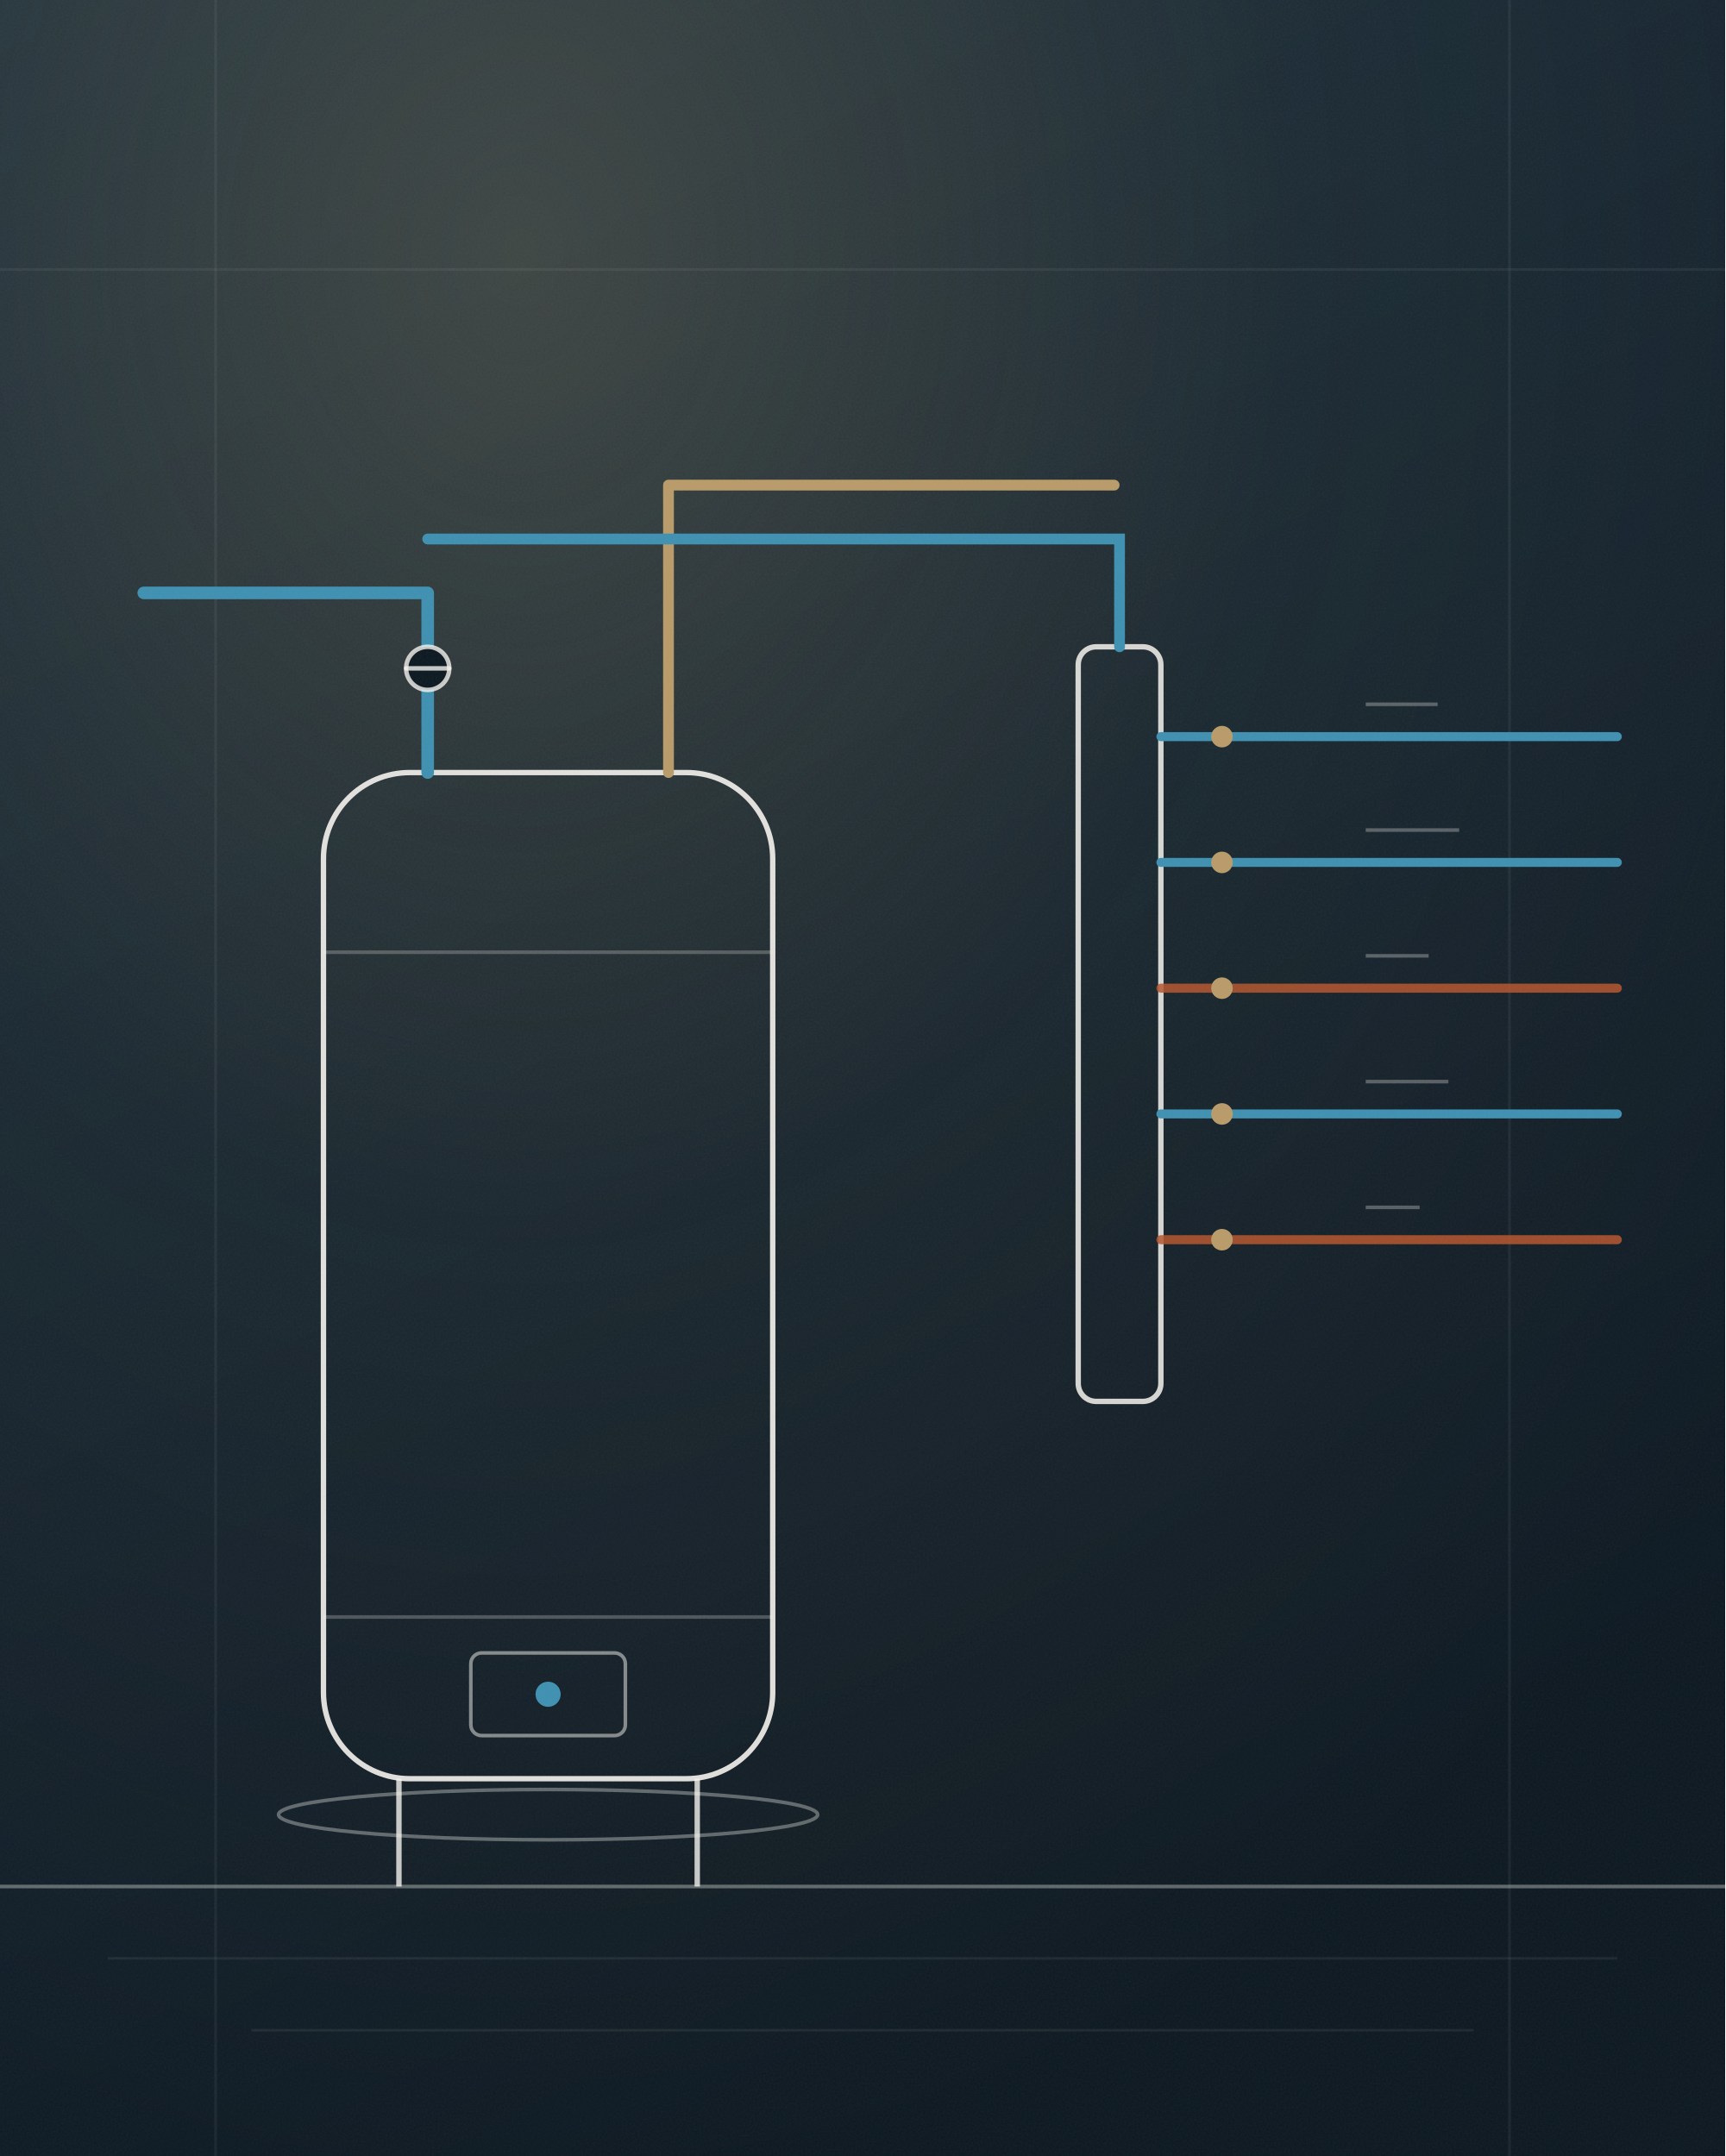
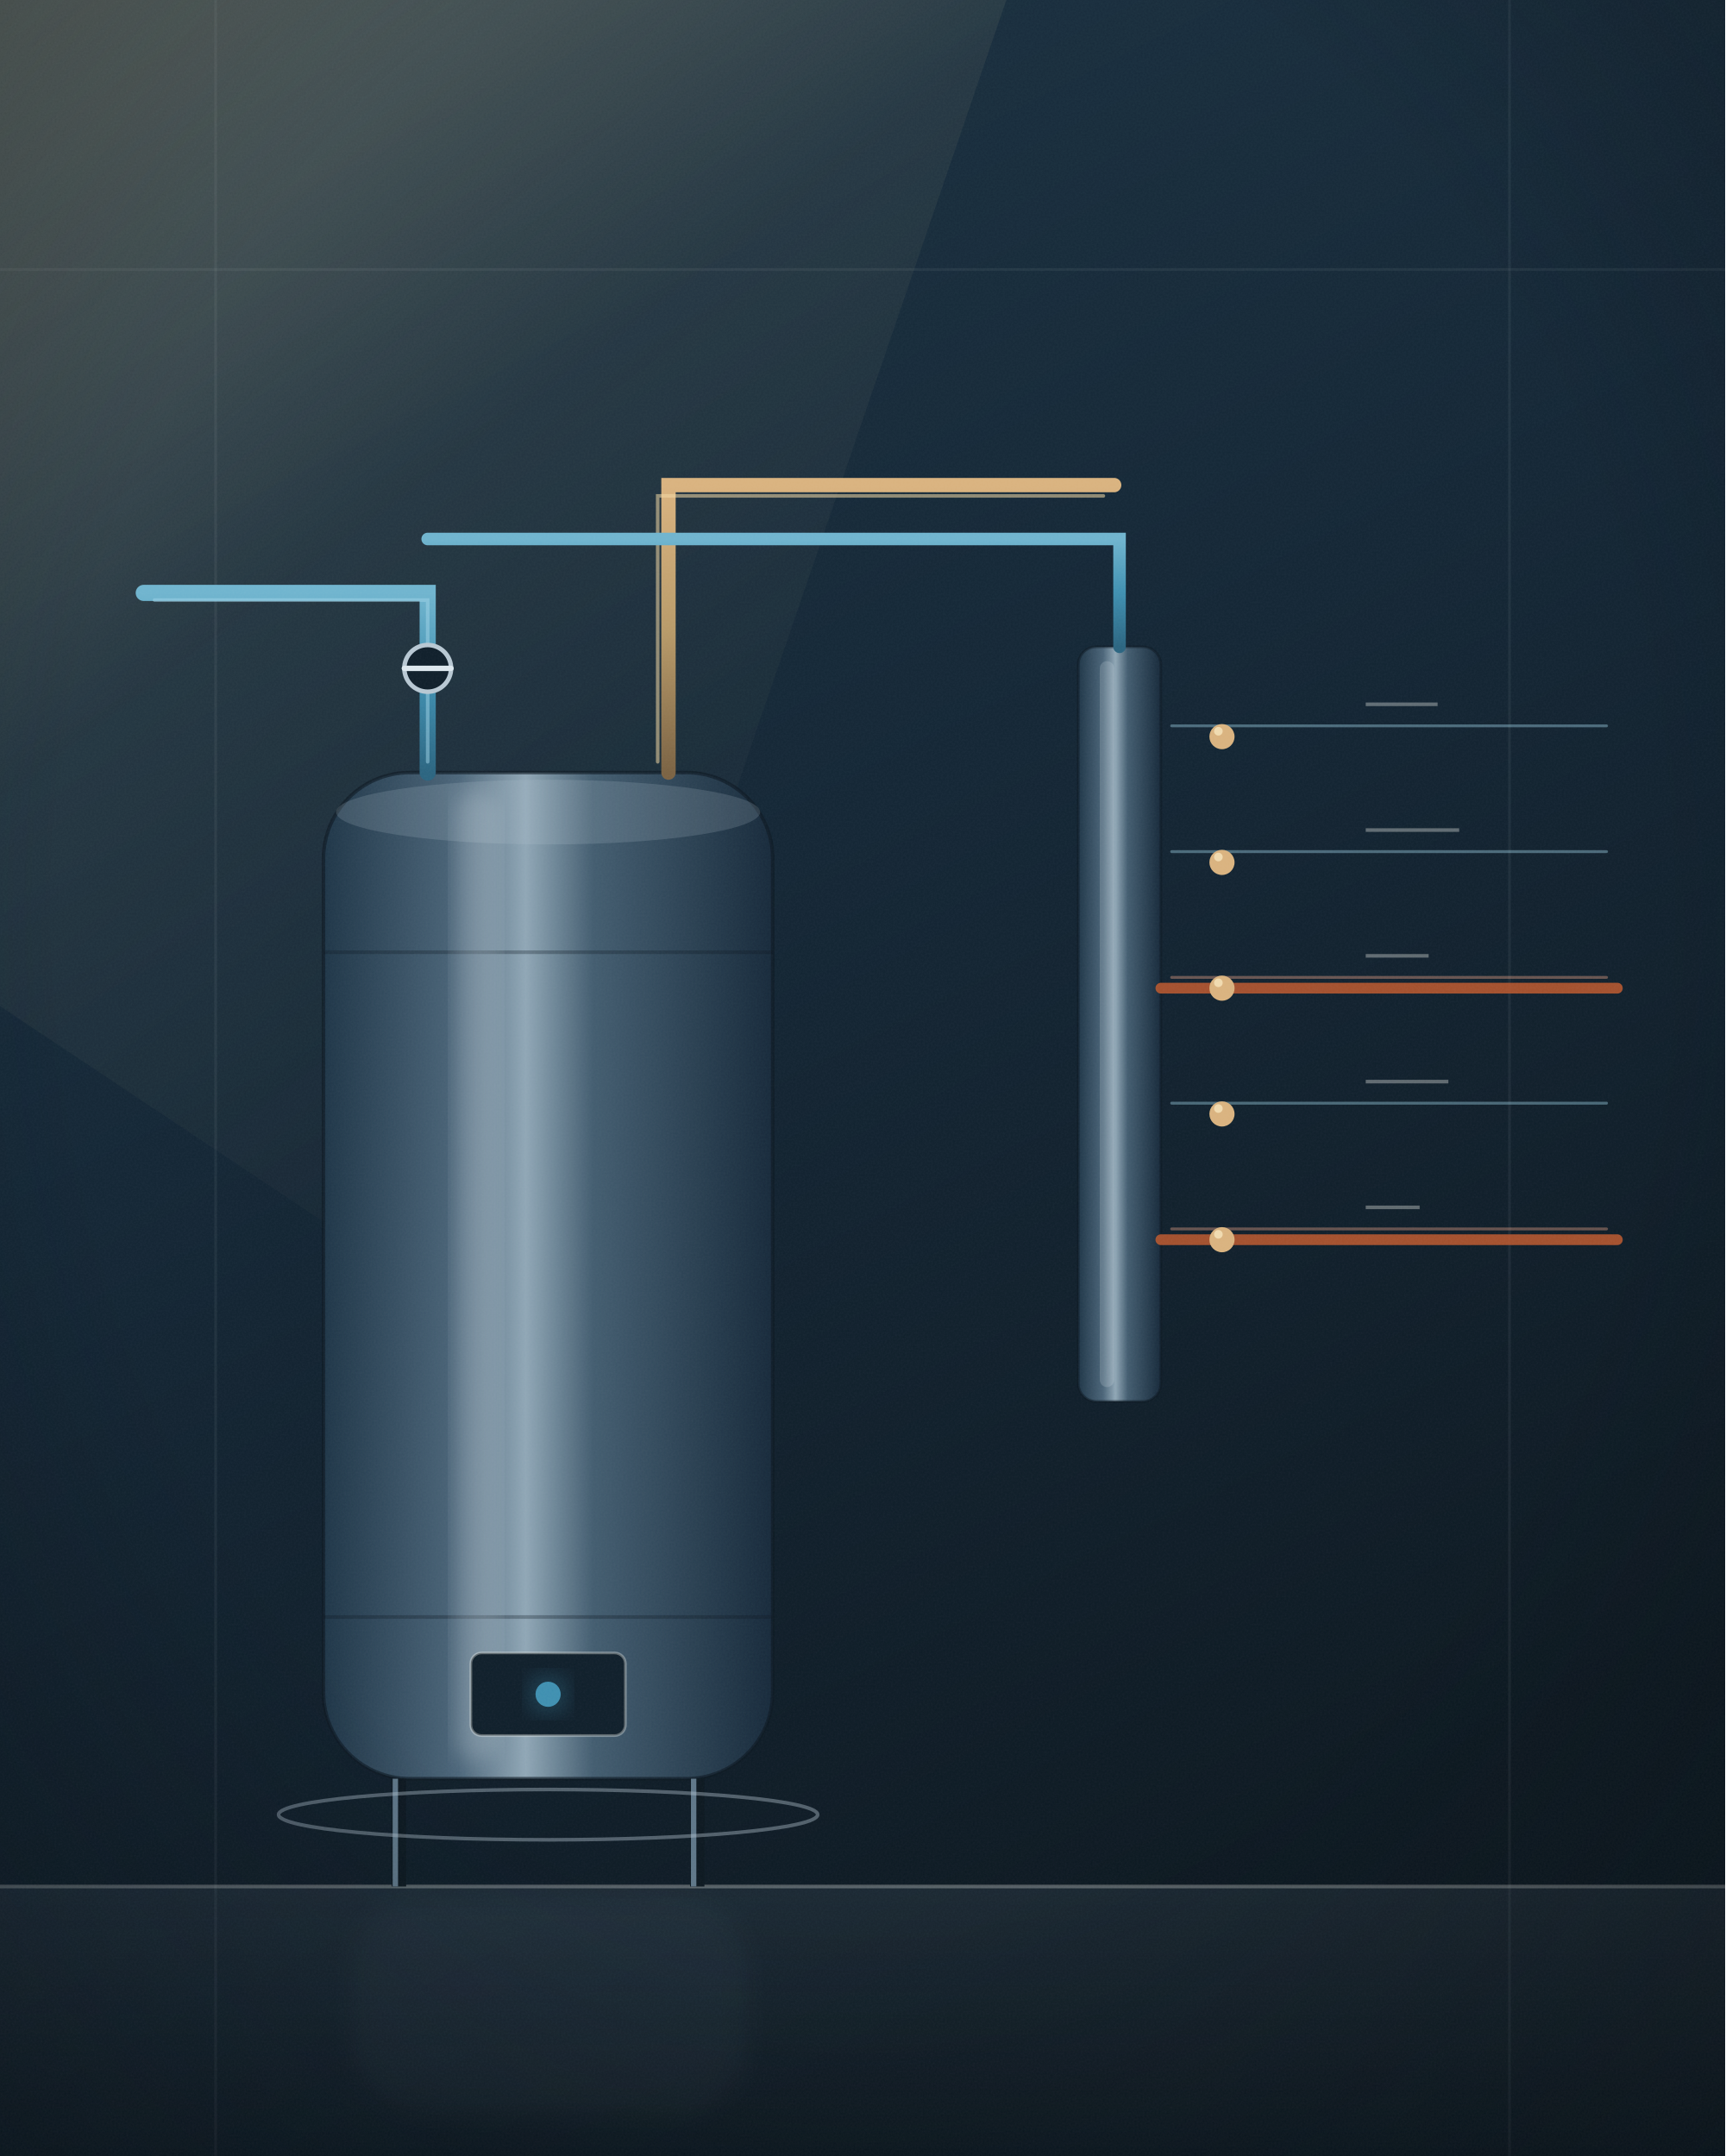
<svg xmlns="http://www.w3.org/2000/svg" viewBox="0 0 960 1200" role="img">
  <defs>
    <linearGradient id="bg" x1="0" y1="0" x2="0.4" y2="1">
-       <stop offset="0" stop-color="#152836" />
-       <stop offset="1" stop-color="#0C1821" />
+       <stop offset="0" stop-color="#1B3242" />
+       <stop offset="0.5" stop-color="#122534" />
+       <stop offset="1" stop-color="#0B1720" />
    </linearGradient>
-     <radialGradient id="lamp" cx="0.3" cy="0.12" r="0.9">
-       <stop offset="0" stop-color="#E8C98A" stop-opacity="0.2" />
-       <stop offset="0.5" stop-color="#E8C98A" stop-opacity="0.05" />
-       <stop offset="1" stop-color="#E8C98A" stop-opacity="0" />
+     <linearGradient id="beam" x1="0" y1="0" x2="0.55" y2="1">
+       <stop offset="0" stop-color="#F2D9A4" stop-opacity="0.3" />
+       <stop offset="0.45" stop-color="#F2D9A4" stop-opacity="0.06" />
+       <stop offset="1" stop-color="#F2D9A4" stop-opacity="0" />
+     </linearGradient>
+     <linearGradient id="tank-metal" x1="0" y1="0" x2="1" y2="0">
+       <stop offset="0" stop-color="#1E3547" />
+       <stop offset="0.3" stop-color="#4A6478" />
+       <stop offset="0.45" stop-color="#8FA6B5" />
+       <stop offset="0.6" stop-color="#425C6F" />
+       <stop offset="1" stop-color="#16293A" />
+     </linearGradient>
+     <linearGradient id="copper-line" x1="0" y1="0" x2="0" y2="1">
+       <stop offset="0" stop-color="#D9B27E" />
+       <stop offset="0.5" stop-color="#B89A68" />
+       <stop offset="1" stop-color="#7A6242" />
+     </linearGradient>
+     <linearGradient id="cold-line" x1="0" y1="0" x2="0" y2="1">
+       <stop offset="0" stop-color="#6FB4CE" />
+       <stop offset="0.5" stop-color="#3E8FB0" />
+       <stop offset="1" stop-color="#2A6480" />
+     </linearGradient>
+     <radialGradient id="vig" cx="0.5" cy="0.42" r="0.85">
+       <stop offset="0.55" stop-color="#050B10" stop-opacity="0" />
+       <stop offset="1" stop-color="#050B10" stop-opacity="0.55" />
    </radialGradient>
+     <linearGradient id="floor-sheen" x1="0" y1="0" x2="0" y2="1">
+       <stop offset="0" stop-color="#8FA6B5" stop-opacity="0.1" />
+       <stop offset="1" stop-color="#8FA6B5" stop-opacity="0" />
+     </linearGradient>
    <filter id="grain">
      <feTurbulence type="fractalNoise" baseFrequency="0.9" numOctaves="2" result="n" />
      <feColorMatrix in="n" type="matrix" values="0 0 0 0 1 0 0 0 0 1 0 0 0 0 1 0 0 0 0.04 0" />
      <feComposite operator="over" in2="SourceGraphic" />
    </filter>
+     <filter id="soft">
+       <feGaussianBlur stdDeviation="6" />
+     </filter>
  </defs>
  <rect width="960" height="1200" fill="url(#bg)" />
-   <rect width="960" height="1200" fill="url(#lamp)" />
+   <polygon points="0,0 560,0 300,760 0,560" fill="url(#beam)" />
  <g stroke="#F4F2ED" stroke-opacity="0.06" stroke-width="1.5">
    <line x1="120" y1="0" x2="120" y2="1200" />
    <line x1="840" y1="0" x2="840" y2="1200" />
    <line x1="0" y1="150" x2="960" y2="150" />
  </g>
-   <line x1="0" y1="1050" x2="960" y2="1050" stroke="#F4F2ED" stroke-opacity="0.35" stroke-width="2" />
-   <g stroke="#F4F2ED" stroke-opacity="0.07" stroke-width="1.4">
-     <line x1="60" y1="1090" x2="900" y2="1090" />
-     <line x1="140" y1="1130" x2="820" y2="1130" />
+   <line x1="0" y1="1050" x2="960" y2="1050" stroke="#F4F2ED" stroke-opacity="0.3" stroke-width="2" />
+   <rect x="0" y="1050" width="960" height="150" fill="url(#floor-sheen)" />
+   <rect x="196" y="1056" width="220" height="120" rx="40" fill="#8FA6B5" opacity="0.05" filter="url(#soft)" />
+   <rect x="180" y="430" width="250" height="560" rx="48" fill="url(#tank-metal)" />
+   <rect x="180" y="430" width="250" height="560" rx="48" fill="none" stroke="#0B1720" stroke-width="2" stroke-opacity="0.6" />
+   <ellipse cx="305" cy="452" rx="118" ry="18" fill="#B7C7D2" opacity="0.18" />
+   <line x1="180" y1="530" x2="430" y2="530" stroke="#0B1720" stroke-opacity="0.3" stroke-width="2" />
+   <line x1="180" y1="900" x2="430" y2="900" stroke="#0B1720" stroke-opacity="0.3" stroke-width="2" />
+   <rect x="252" y="440" width="26" height="540" rx="13" fill="#DCE7EE" opacity="0.22" filter="url(#soft)" />
+   <rect x="262" y="920" width="86" height="46" rx="6" fill="#0E1E2A" stroke="#F4F2ED" stroke-opacity="0.35" stroke-width="1.5" />
+   <circle cx="305" cy="943" r="7" fill="#3E8FB0" />
+   <circle cx="305" cy="943" r="12" fill="#3E8FB0" opacity="0.25" filter="url(#soft)" />
+   <line x1="222" y1="990" x2="222" y2="1050" stroke="#0B1720" stroke-width="8" />
+   <line x1="388" y1="990" x2="388" y2="1050" stroke="#0B1720" stroke-width="8" />
+   <line x1="220" y1="990" x2="220" y2="1050" stroke="#5E7688" stroke-width="3" />
+   <line x1="386" y1="990" x2="386" y2="1050" stroke="#5E7688" stroke-width="3" />
+   <g fill="none" stroke-linecap="round">
+     <path d="M238 430 V330 H80" stroke="url(#cold-line)" stroke-width="9" />
+     <path d="M238 424 V334 H86" stroke="#9FD4E8" stroke-width="2" opacity="0.5" />
+     <path d="M372 430 V270 H620" stroke="url(#copper-line)" stroke-width="8" />
+     <path d="M366 424 V276 H614" stroke="#F2D9A4" stroke-width="2" opacity="0.55" />
+     <circle cx="238" cy="372" r="13" fill="#0E1E2A" stroke="#B7C7D2" stroke-width="2.5" />
+     <line x1="225" y1="372" x2="251" y2="372" stroke="#DCE7EE" stroke-width="3" />
  </g>
-   <g stroke="#F4F2ED" fill="none" stroke-width="3">
-     <rect x="180" y="430" width="250" height="560" rx="48" stroke-opacity="0.9" />
-     <line x1="180" y1="530" x2="430" y2="530" stroke-opacity="0.25" stroke-width="2" />
-     <line x1="180" y1="900" x2="430" y2="900" stroke-opacity="0.25" stroke-width="2" />
-     <rect x="262" y="920" width="86" height="46" rx="6" stroke-opacity="0.5" stroke-width="2" />
-     <line x1="222" y1="990" x2="222" y2="1050" stroke-opacity="0.8" />
-     <line x1="388" y1="990" x2="388" y2="1050" stroke-opacity="0.8" />
+   <rect x="600" y="360" width="46" height="420" rx="10" fill="url(#tank-metal)" stroke="#0B1720" stroke-opacity="0.5" stroke-width="1.5" />
+   <rect x="612" y="368" width="8" height="404" rx="4" fill="#DCE7EE" opacity="0.18" />
+   <g fill="none" stroke-linecap="round">
+     <path d="M646 410 H900" stroke="url(#cold-line)" stroke-width="6" />
+     <path d="M646 480 H900" stroke="url(#cold-line)" stroke-width="6" />
+     <path d="M646 550 H900" stroke="#B4552D" stroke-width="6" opacity="0.9" />
+     <path d="M646 620 H900" stroke="url(#cold-line)" stroke-width="6" />
+     <path d="M646 690 H900" stroke="#B4552D" stroke-width="6" opacity="0.9" />
+     <path d="M652 404 H894 M652 474 H894 M652 614 H894" stroke="#9FD4E8" stroke-width="1.6" opacity="0.4" />
+     <path d="M652 544 H894 M652 684 H894" stroke="#E8A184" stroke-width="1.6" opacity="0.4" />
+     <path d="M623 360 V300 H238" stroke="url(#cold-line)" stroke-width="7" />
  </g>
-   <circle cx="305" cy="943" r="7" fill="#3E8FB0" />
-   <g fill="none" stroke-linecap="round" stroke-linejoin="round">
-     <path d="M238 430 V330 H80" stroke="#3E8FB0" stroke-width="7" />
-     <path d="M372 430 V270 H620" stroke="#B89A68" stroke-width="6" />
-     <circle cx="238" cy="372" r="12" fill="#0C1821" stroke="#F4F2ED" stroke-width="2.5" stroke-opacity="0.8" />
-     <line x1="226" y1="372" x2="250" y2="372" stroke="#F4F2ED" stroke-width="2.5" stroke-opacity="0.8" />
+   <g fill="#D9B27E">
+     <circle cx="680" cy="410" r="7" />
+     <circle cx="680" cy="480" r="7" />
+     <circle cx="680" cy="550" r="7" />
+     <circle cx="680" cy="620" r="7" />
+     <circle cx="680" cy="690" r="7" />
  </g>
-   <g fill="none" stroke-linecap="round">
-     <rect x="600" y="360" width="46" height="420" rx="10" stroke="#F4F2ED" stroke-opacity="0.85" stroke-width="3" />
-     <path d="M646 410 H900" stroke="#3E8FB0" stroke-width="5" />
-     <path d="M646 480 H900" stroke="#3E8FB0" stroke-width="5" />
-     <path d="M646 550 H900" stroke="#B4552D" stroke-opacity="0.85" stroke-width="5" />
-     <path d="M646 620 H900" stroke="#3E8FB0" stroke-width="5" />
-     <path d="M646 690 H900" stroke="#B4552D" stroke-opacity="0.85" stroke-width="5" />
-     <g fill="#B89A68" stroke="none">
-       <circle cx="680" cy="410" r="6" />
-       <circle cx="680" cy="480" r="6" />
-       <circle cx="680" cy="550" r="6" />
-       <circle cx="680" cy="620" r="6" />
-       <circle cx="680" cy="690" r="6" />
-     </g>
-     <path d="M623 360 V300 H238" stroke="#3E8FB0" stroke-width="6" />
+   <g fill="#F6E4BC" opacity="0.8">
+     <circle cx="678" cy="407" r="2.4" />
+     <circle cx="678" cy="477" r="2.4" />
+     <circle cx="678" cy="547" r="2.4" />
+     <circle cx="678" cy="617" r="2.4" />
+     <circle cx="678" cy="687" r="2.4" />
  </g>
-   <g stroke="#F4F2ED" stroke-opacity="0.3" stroke-width="2">
+   <g stroke="#F4F2ED" stroke-opacity="0.35" stroke-width="2">
    <line x1="760" y1="392" x2="800" y2="392" />
    <line x1="760" y1="462" x2="812" y2="462" />
    <line x1="760" y1="532" x2="795" y2="532" />
    <line x1="760" y1="602" x2="806" y2="602" />
    <line x1="760" y1="672" x2="790" y2="672" />
  </g>
-   <ellipse cx="305" cy="1010" rx="150" ry="14" fill="none" stroke="#F4F2ED" stroke-opacity="0.35" stroke-width="2" />
+   <ellipse cx="305" cy="1010" rx="150" ry="14" fill="none" stroke="#B7C7D2" stroke-opacity="0.4" stroke-width="2" />
+   <rect width="960" height="1200" fill="url(#vig)" />
  <rect width="960" height="1200" fill="transparent" filter="url(#grain)" />
</svg>
